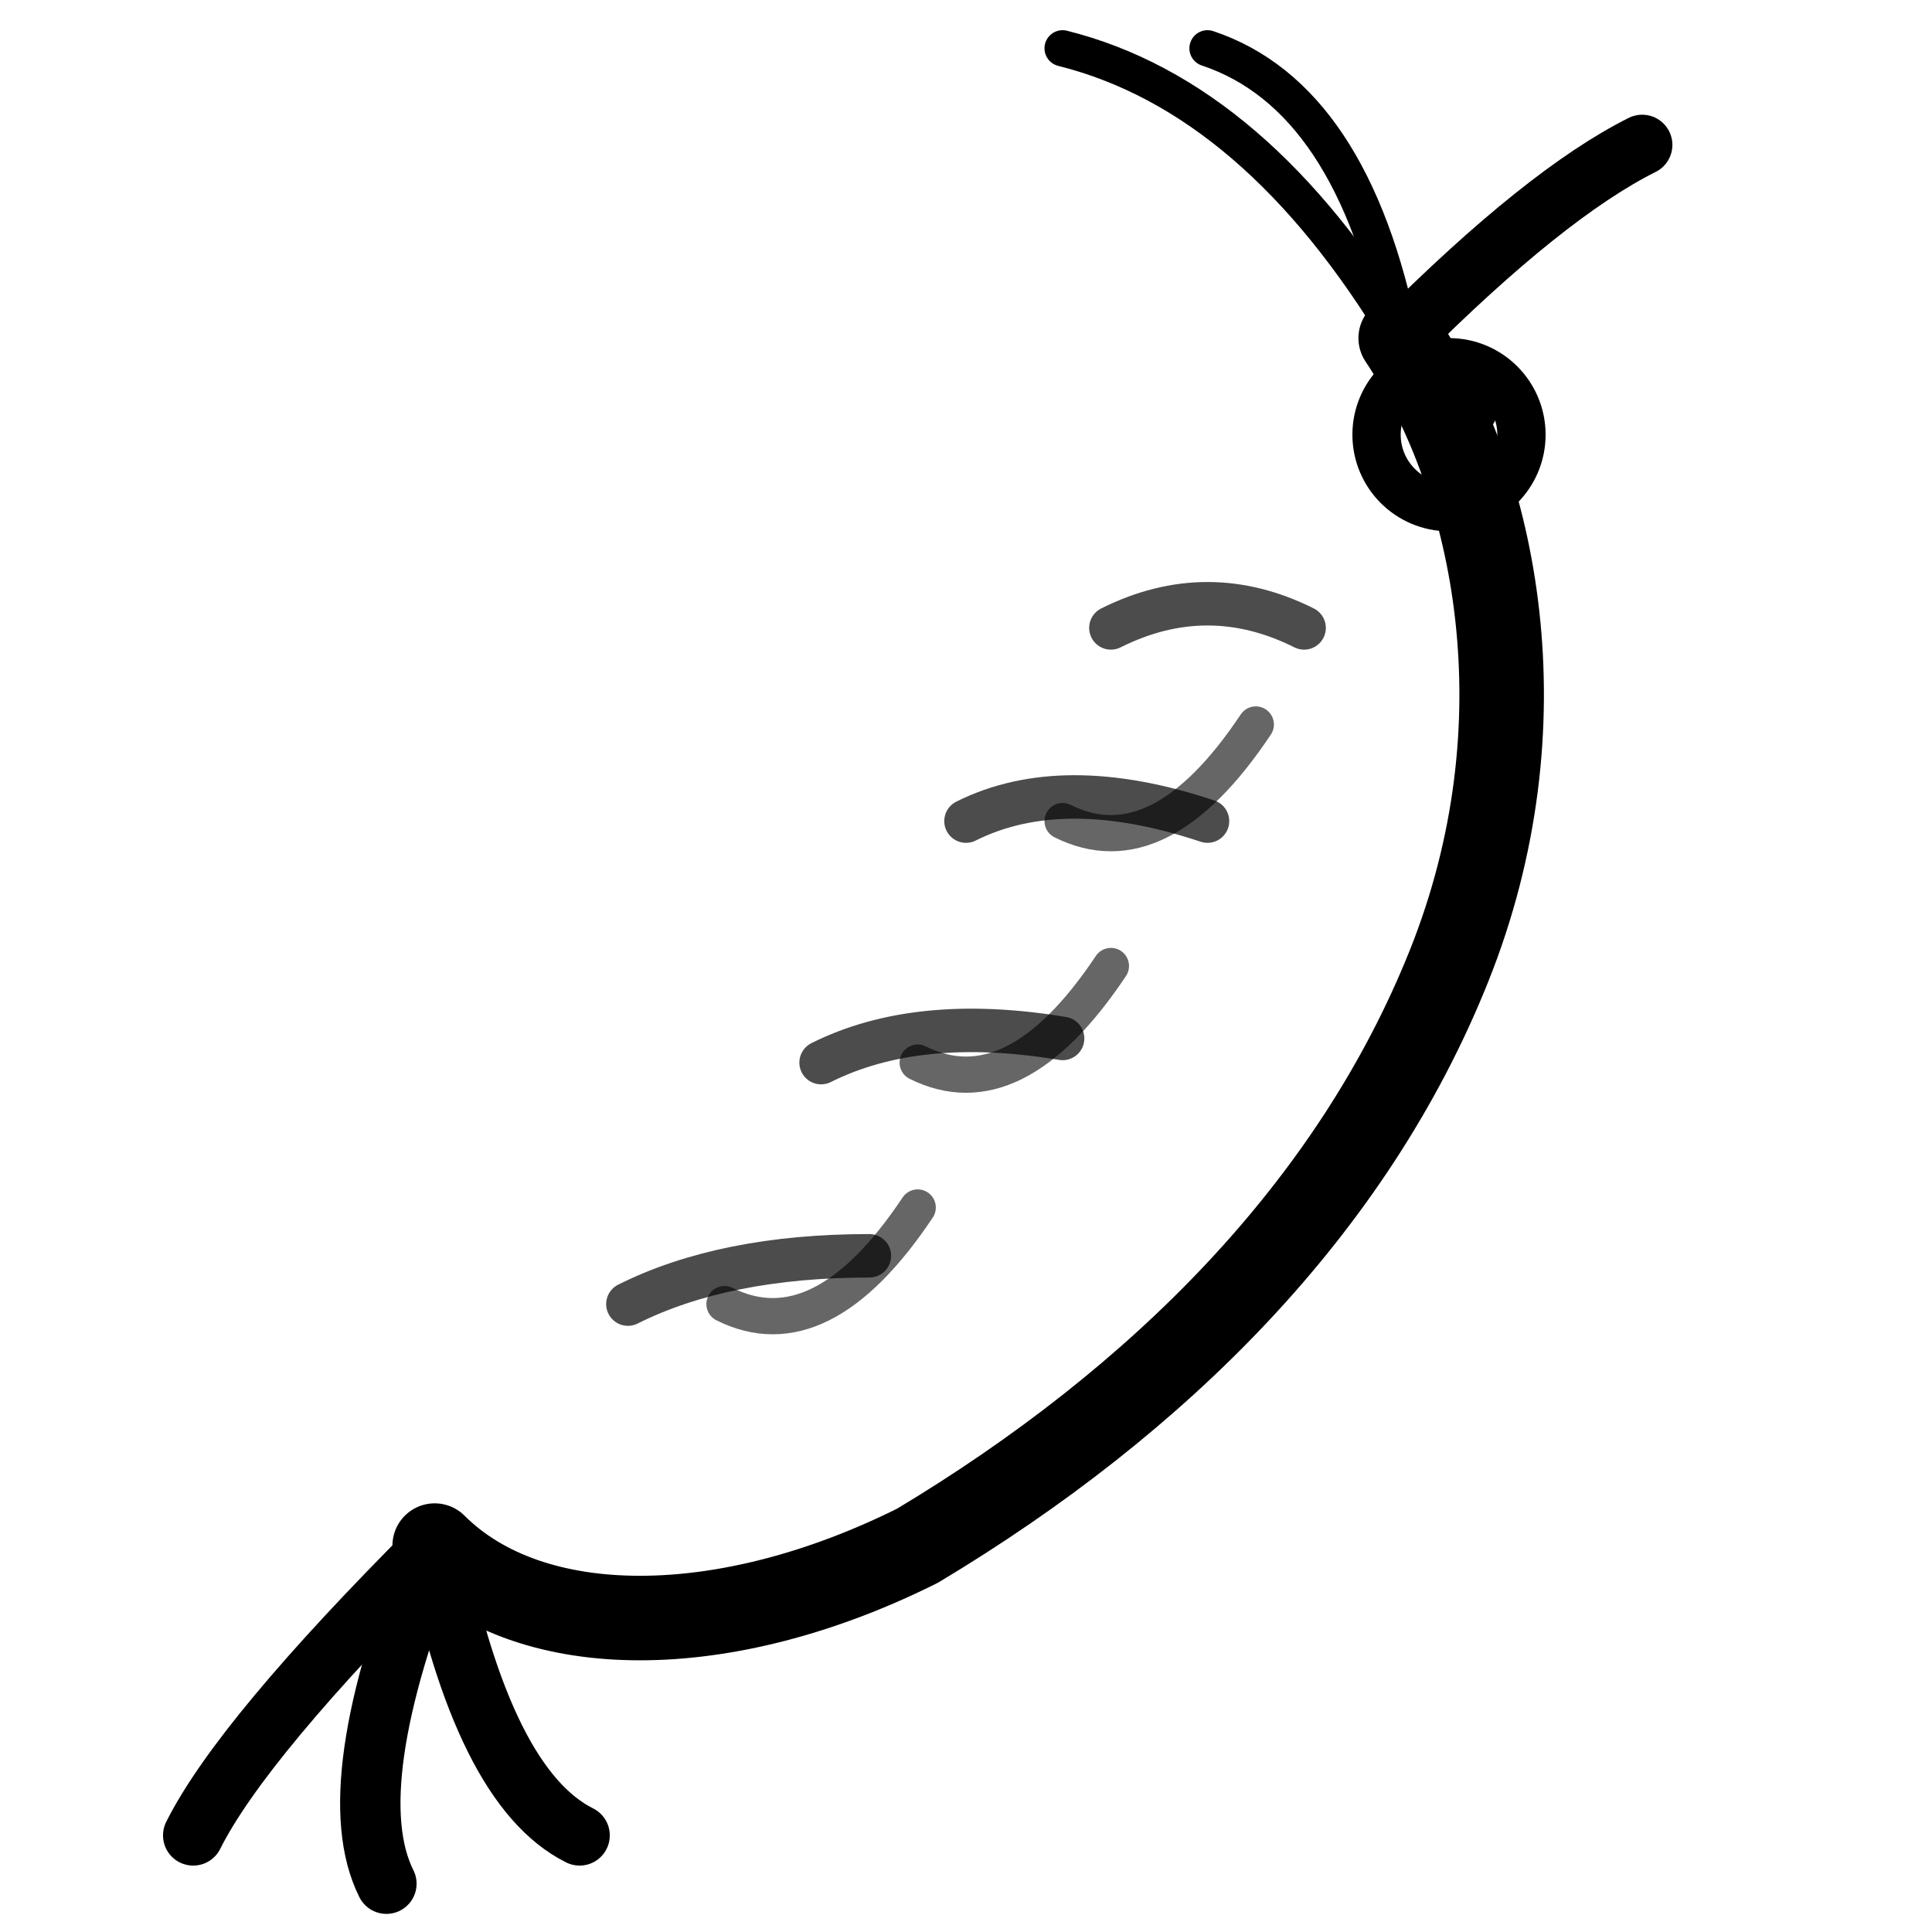
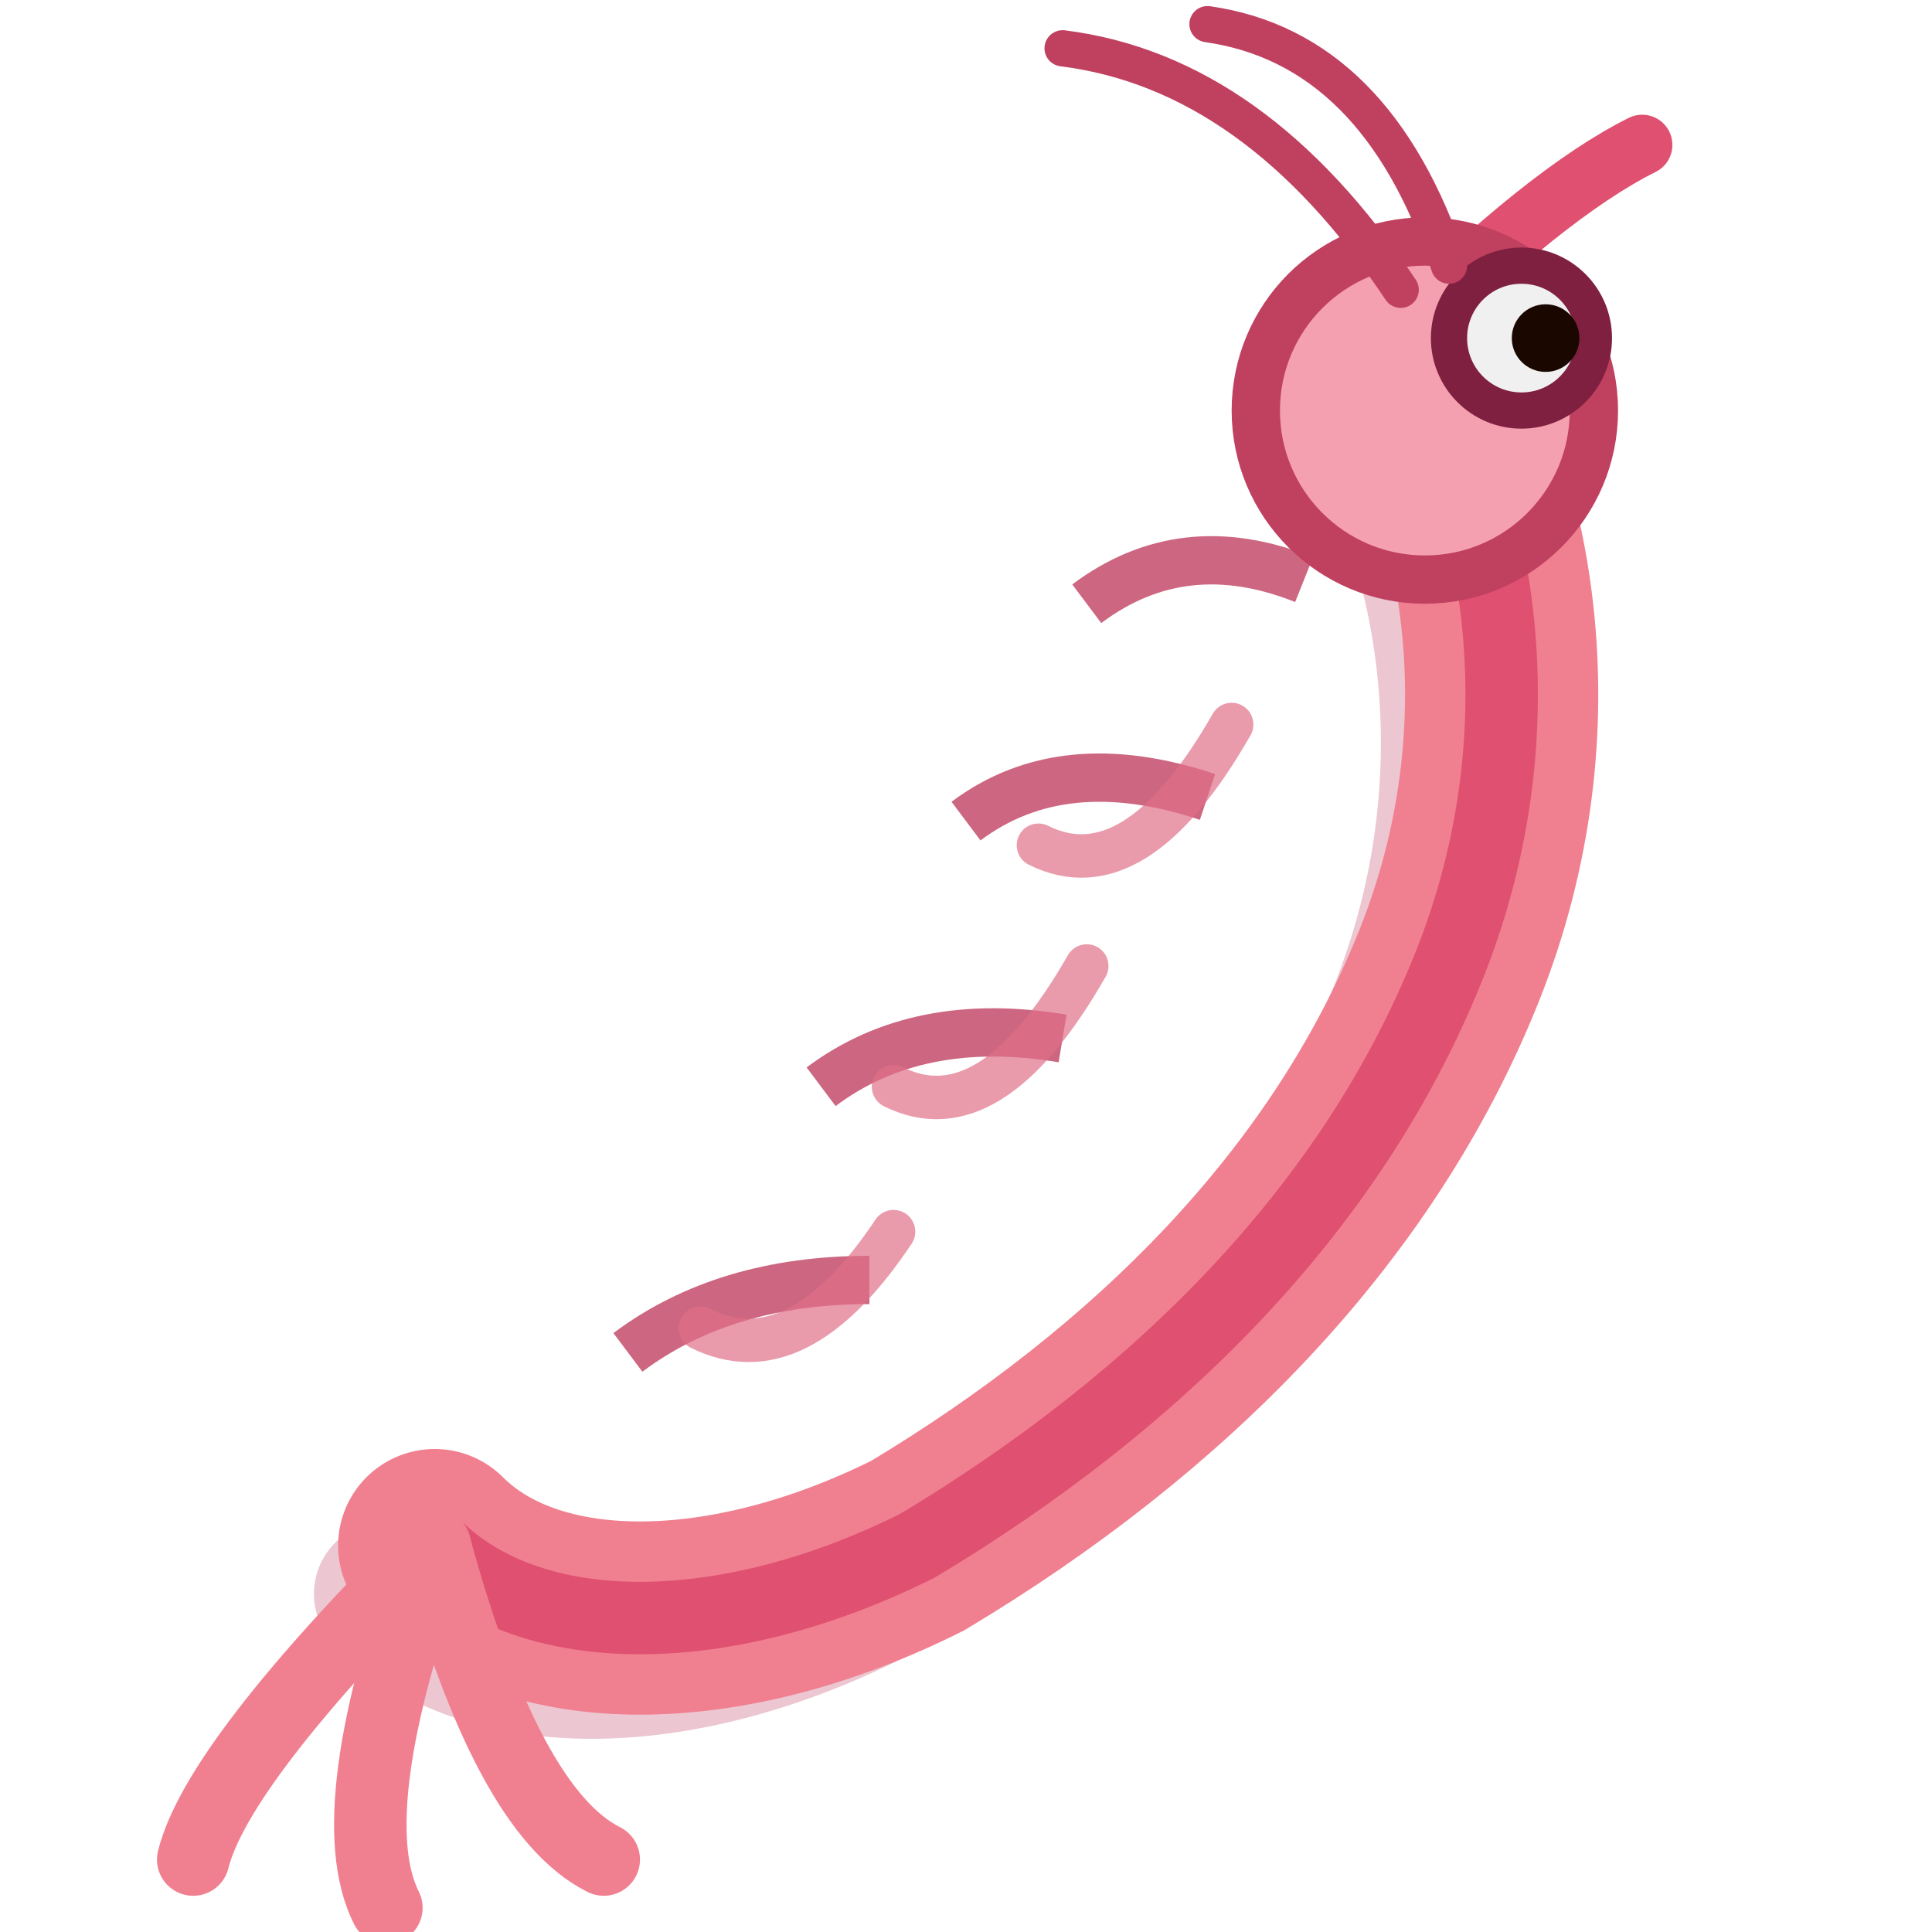
- <svg xmlns="http://www.w3.org/2000/svg" viewBox="0 0 80 80" fill="none" stroke="currentColor" stroke-linecap="round" stroke-linejoin="round">
-   <path d="M58,14 C62,20 64,30 60,40 C56,50 48,58 38,64 C30,68 22,68 18,64" stroke-width="3.5" />
-   <path d="M18,64 Q10,72 8,76" stroke-width="2.5" />
-   <path d="M18,64 Q14,74 16,78" stroke-width="2.5" />
-   <path d="M18,64 Q20,74 24,76" stroke-width="2.5" />
-   <path d="M58,14 Q64,8 68,6" stroke-width="2.5" />
-   <circle cx="60" cy="18" r="3" stroke-width="2" />
-   <circle cx="61" cy="17" r="1" fill="currentColor" stroke="none" />
-   <path d="M54,26 Q50,24 46,26" stroke-width="1.8" opacity="0.7" />
-   <path d="M50,34 Q44,32 40,34" stroke-width="1.8" opacity="0.7" />
-   <path d="M44,43 Q38,42 34,44" stroke-width="1.8" opacity="0.7" />
-   <path d="M36,52 Q30,52 26,54" stroke-width="1.8" opacity="0.7" />
-   <path d="M58,14 Q52,4 44,2" stroke-width="1.5" />
-   <path d="M58,14 Q56,4 50,2" stroke-width="1.5" />
-   <path d="M52,30 Q48,36 44,34" stroke-width="1.5" opacity="0.6" />
-   <path d="M46,40 Q42,46 38,44" stroke-width="1.5" opacity="0.6" />
-   <path d="M38,50 Q34,56 30,54" stroke-width="1.5" opacity="0.6" />
+ <svg xmlns="http://www.w3.org/2000/svg" viewBox="0 0 80 80">
+   <path d="M56,16 C60,22 62,32 58,42 C54,52 46,60 36,66 C28,70 20,70 16,66" stroke="#c04060" stroke-width="6" fill="none" stroke-linecap="round" opacity="0.3" />
+   <path d="M58,14 C62,20 64,30 60,40 C56,50 48,58 38,64 C30,68 22,68 18,64" stroke="#f08090" stroke-width="8" fill="none" stroke-linecap="round" />
+   <path d="M58,14 C62,20 64,30 60,40 C56,50 48,58 38,64 C30,68 22,68 18,64" stroke="#e05070" stroke-width="3" fill="none" stroke-linecap="round" />
+   <path d="M54,24 Q49,22 45,25" stroke="#c04060" stroke-width="2" fill="none" opacity="0.8" />
+   <path d="M50,33 Q44,31 40,34" stroke="#c04060" stroke-width="2" fill="none" opacity="0.8" />
+   <path d="M44,43 Q38,42 34,45" stroke="#c04060" stroke-width="2" fill="none" opacity="0.8" />
+   <path d="M36,53 Q30,53 26,56" stroke="#c04060" stroke-width="2" fill="none" opacity="0.8" />
+   <path d="M18,64 Q9,73 8,77" stroke="#f08090" stroke-width="3" fill="none" stroke-linecap="round" />
+   <path d="M18,64 Q14,75 16,79" stroke="#f08090" stroke-width="3" fill="none" stroke-linecap="round" />
+   <path d="M18,64 Q21,75 25,77" stroke="#f08090" stroke-width="3" fill="none" stroke-linecap="round" />
+   <path d="M58,14 Q64,8 68,6" stroke="#e05070" stroke-width="2.5" fill="none" stroke-linecap="round" />
+   <circle cx="59" cy="17" r="7" fill="#f4a0b0" stroke="#c04060" stroke-width="2" />
+   <circle cx="63" cy="14" r="3" fill="#f0f0f0" stroke="#802040" stroke-width="1.5" />
+   <circle cx="64" cy="14" r="1.4" fill="#1a0800" />
+   <path d="M58,12 Q52,3 44,2" stroke="#c04060" stroke-width="1.5" fill="none" stroke-linecap="round" />
+   <path d="M60,11 Q57,2 50,1" stroke="#c04060" stroke-width="1.5" fill="none" stroke-linecap="round" />
+   <path d="M51,30 Q47,37 43,35" stroke="#e07088" stroke-width="1.8" fill="none" stroke-linecap="round" opacity="0.7" />
+   <path d="M45,40 Q41,47 37,45" stroke="#e07088" stroke-width="1.8" fill="none" stroke-linecap="round" opacity="0.7" />
+   <path d="M37,51 Q33,57 29,55" stroke="#e07088" stroke-width="1.8" fill="none" stroke-linecap="round" opacity="0.7" />
</svg>
